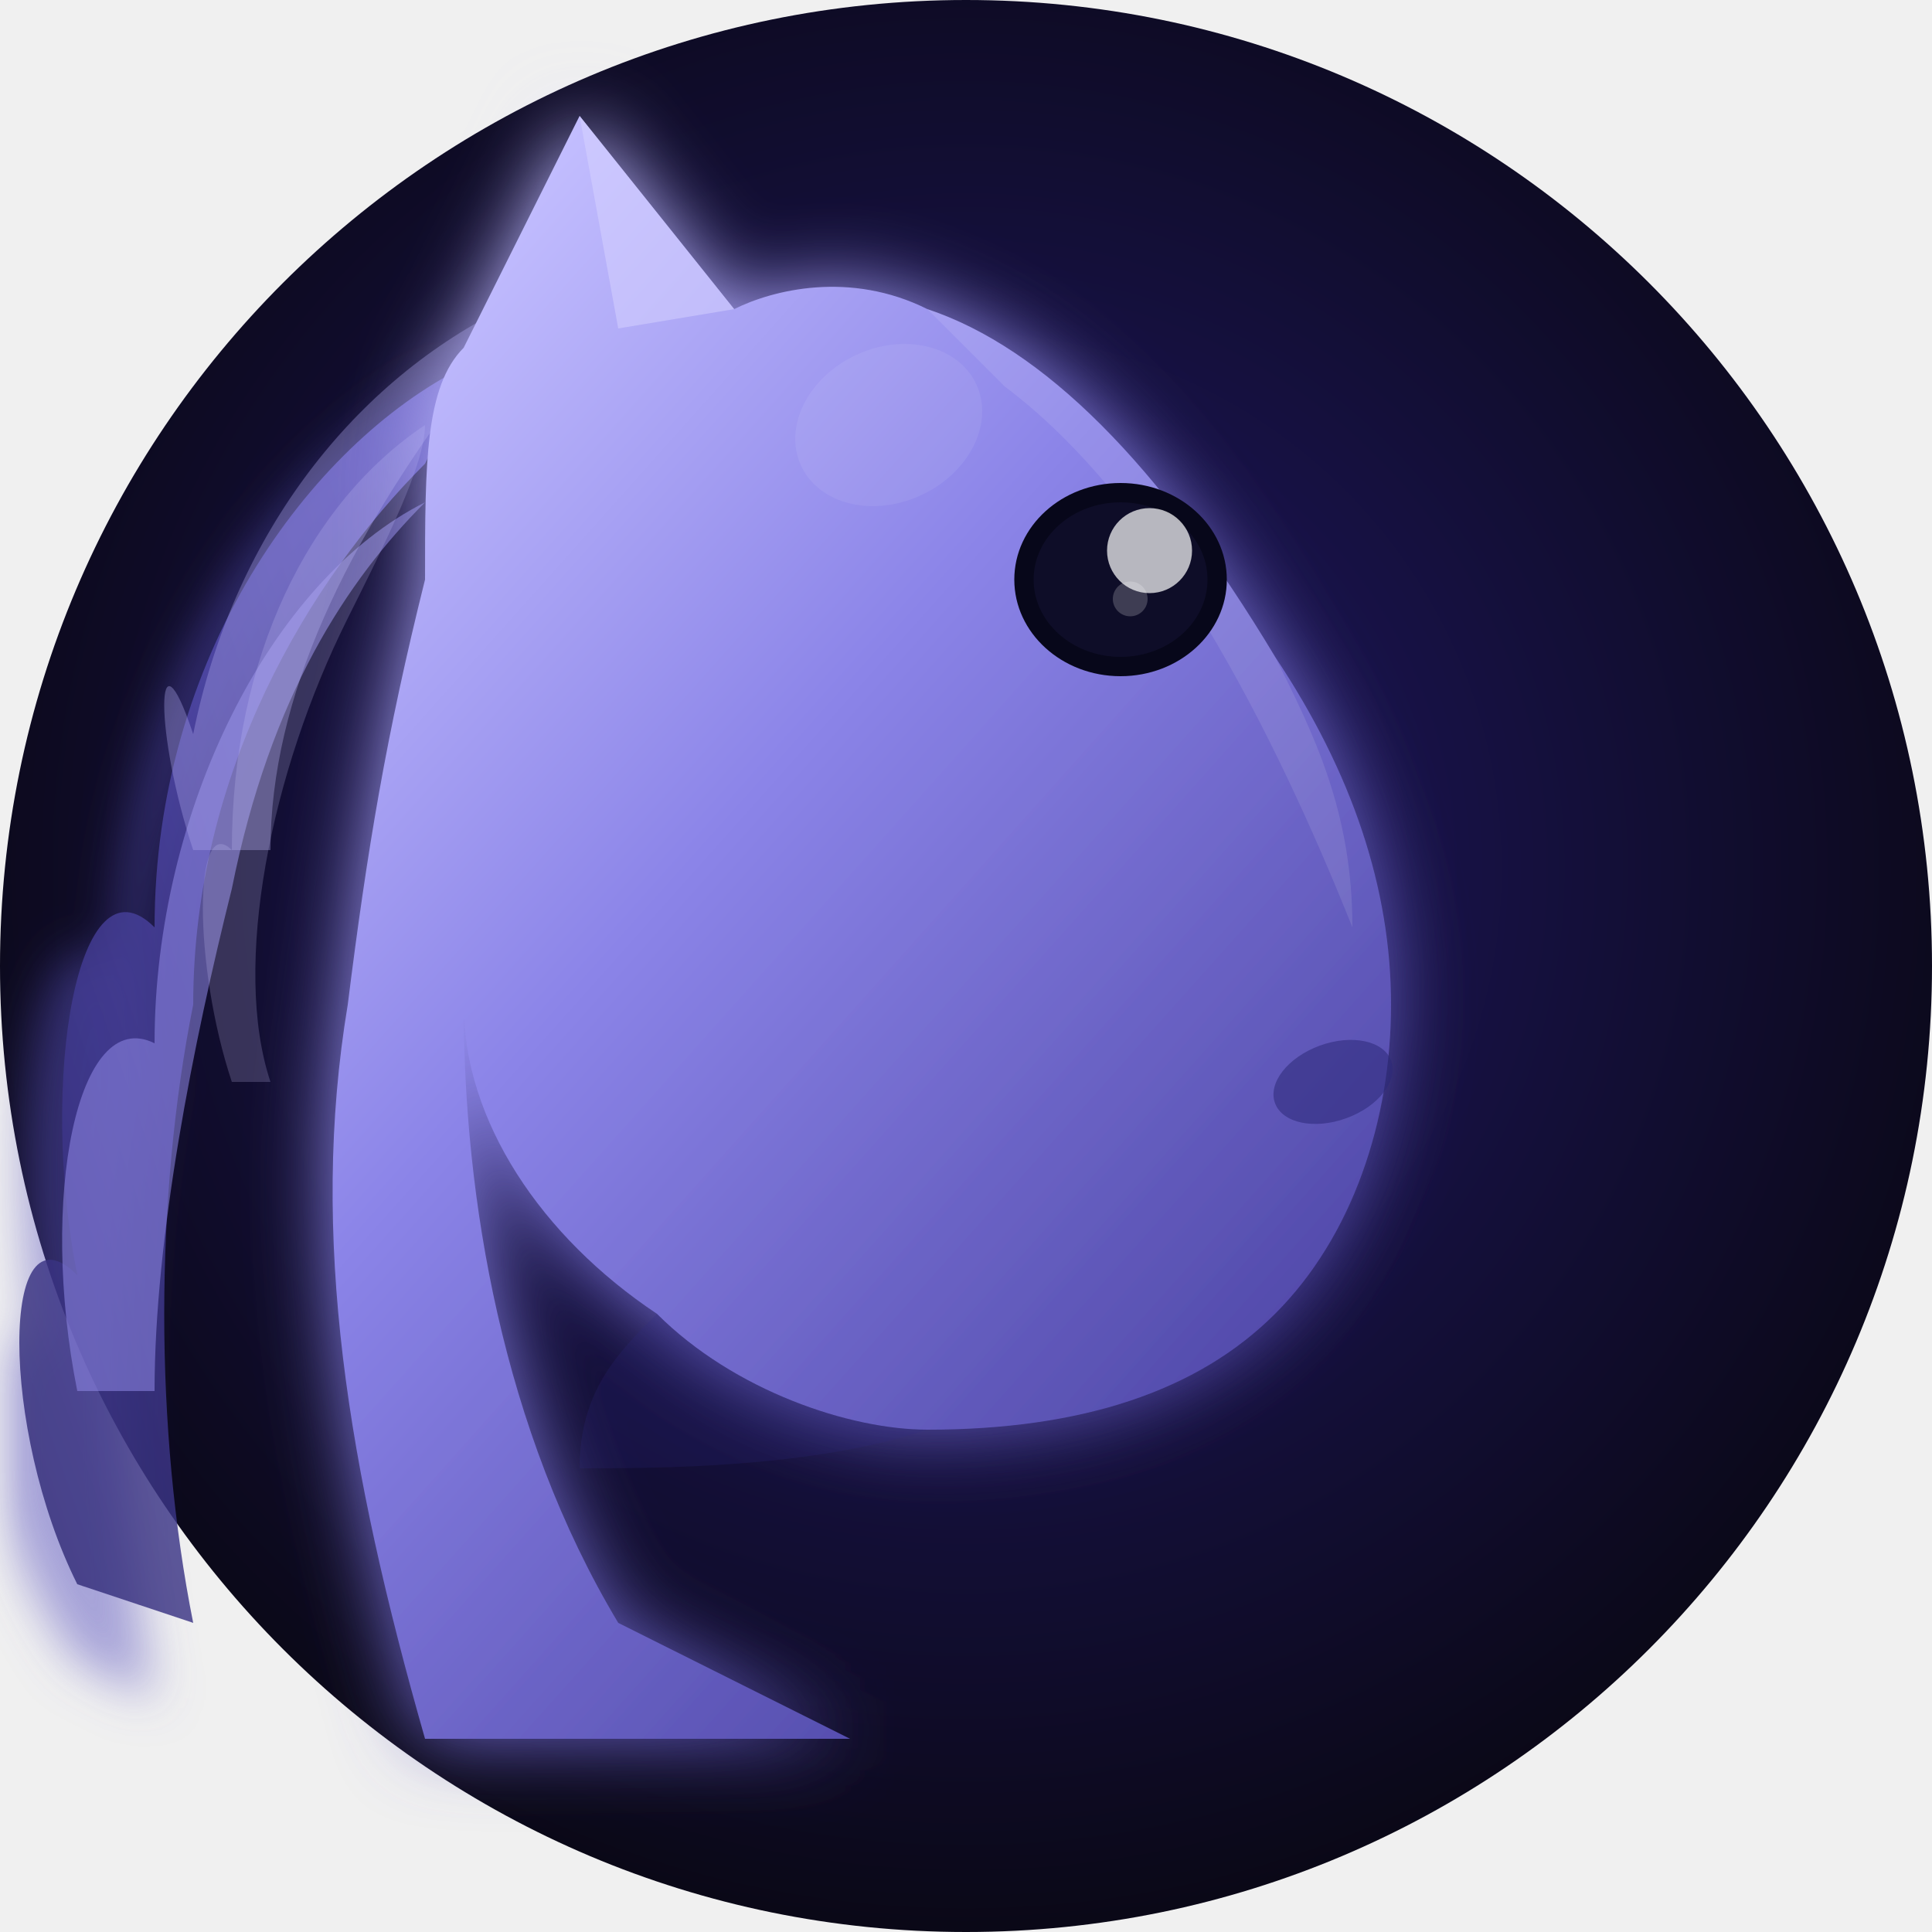
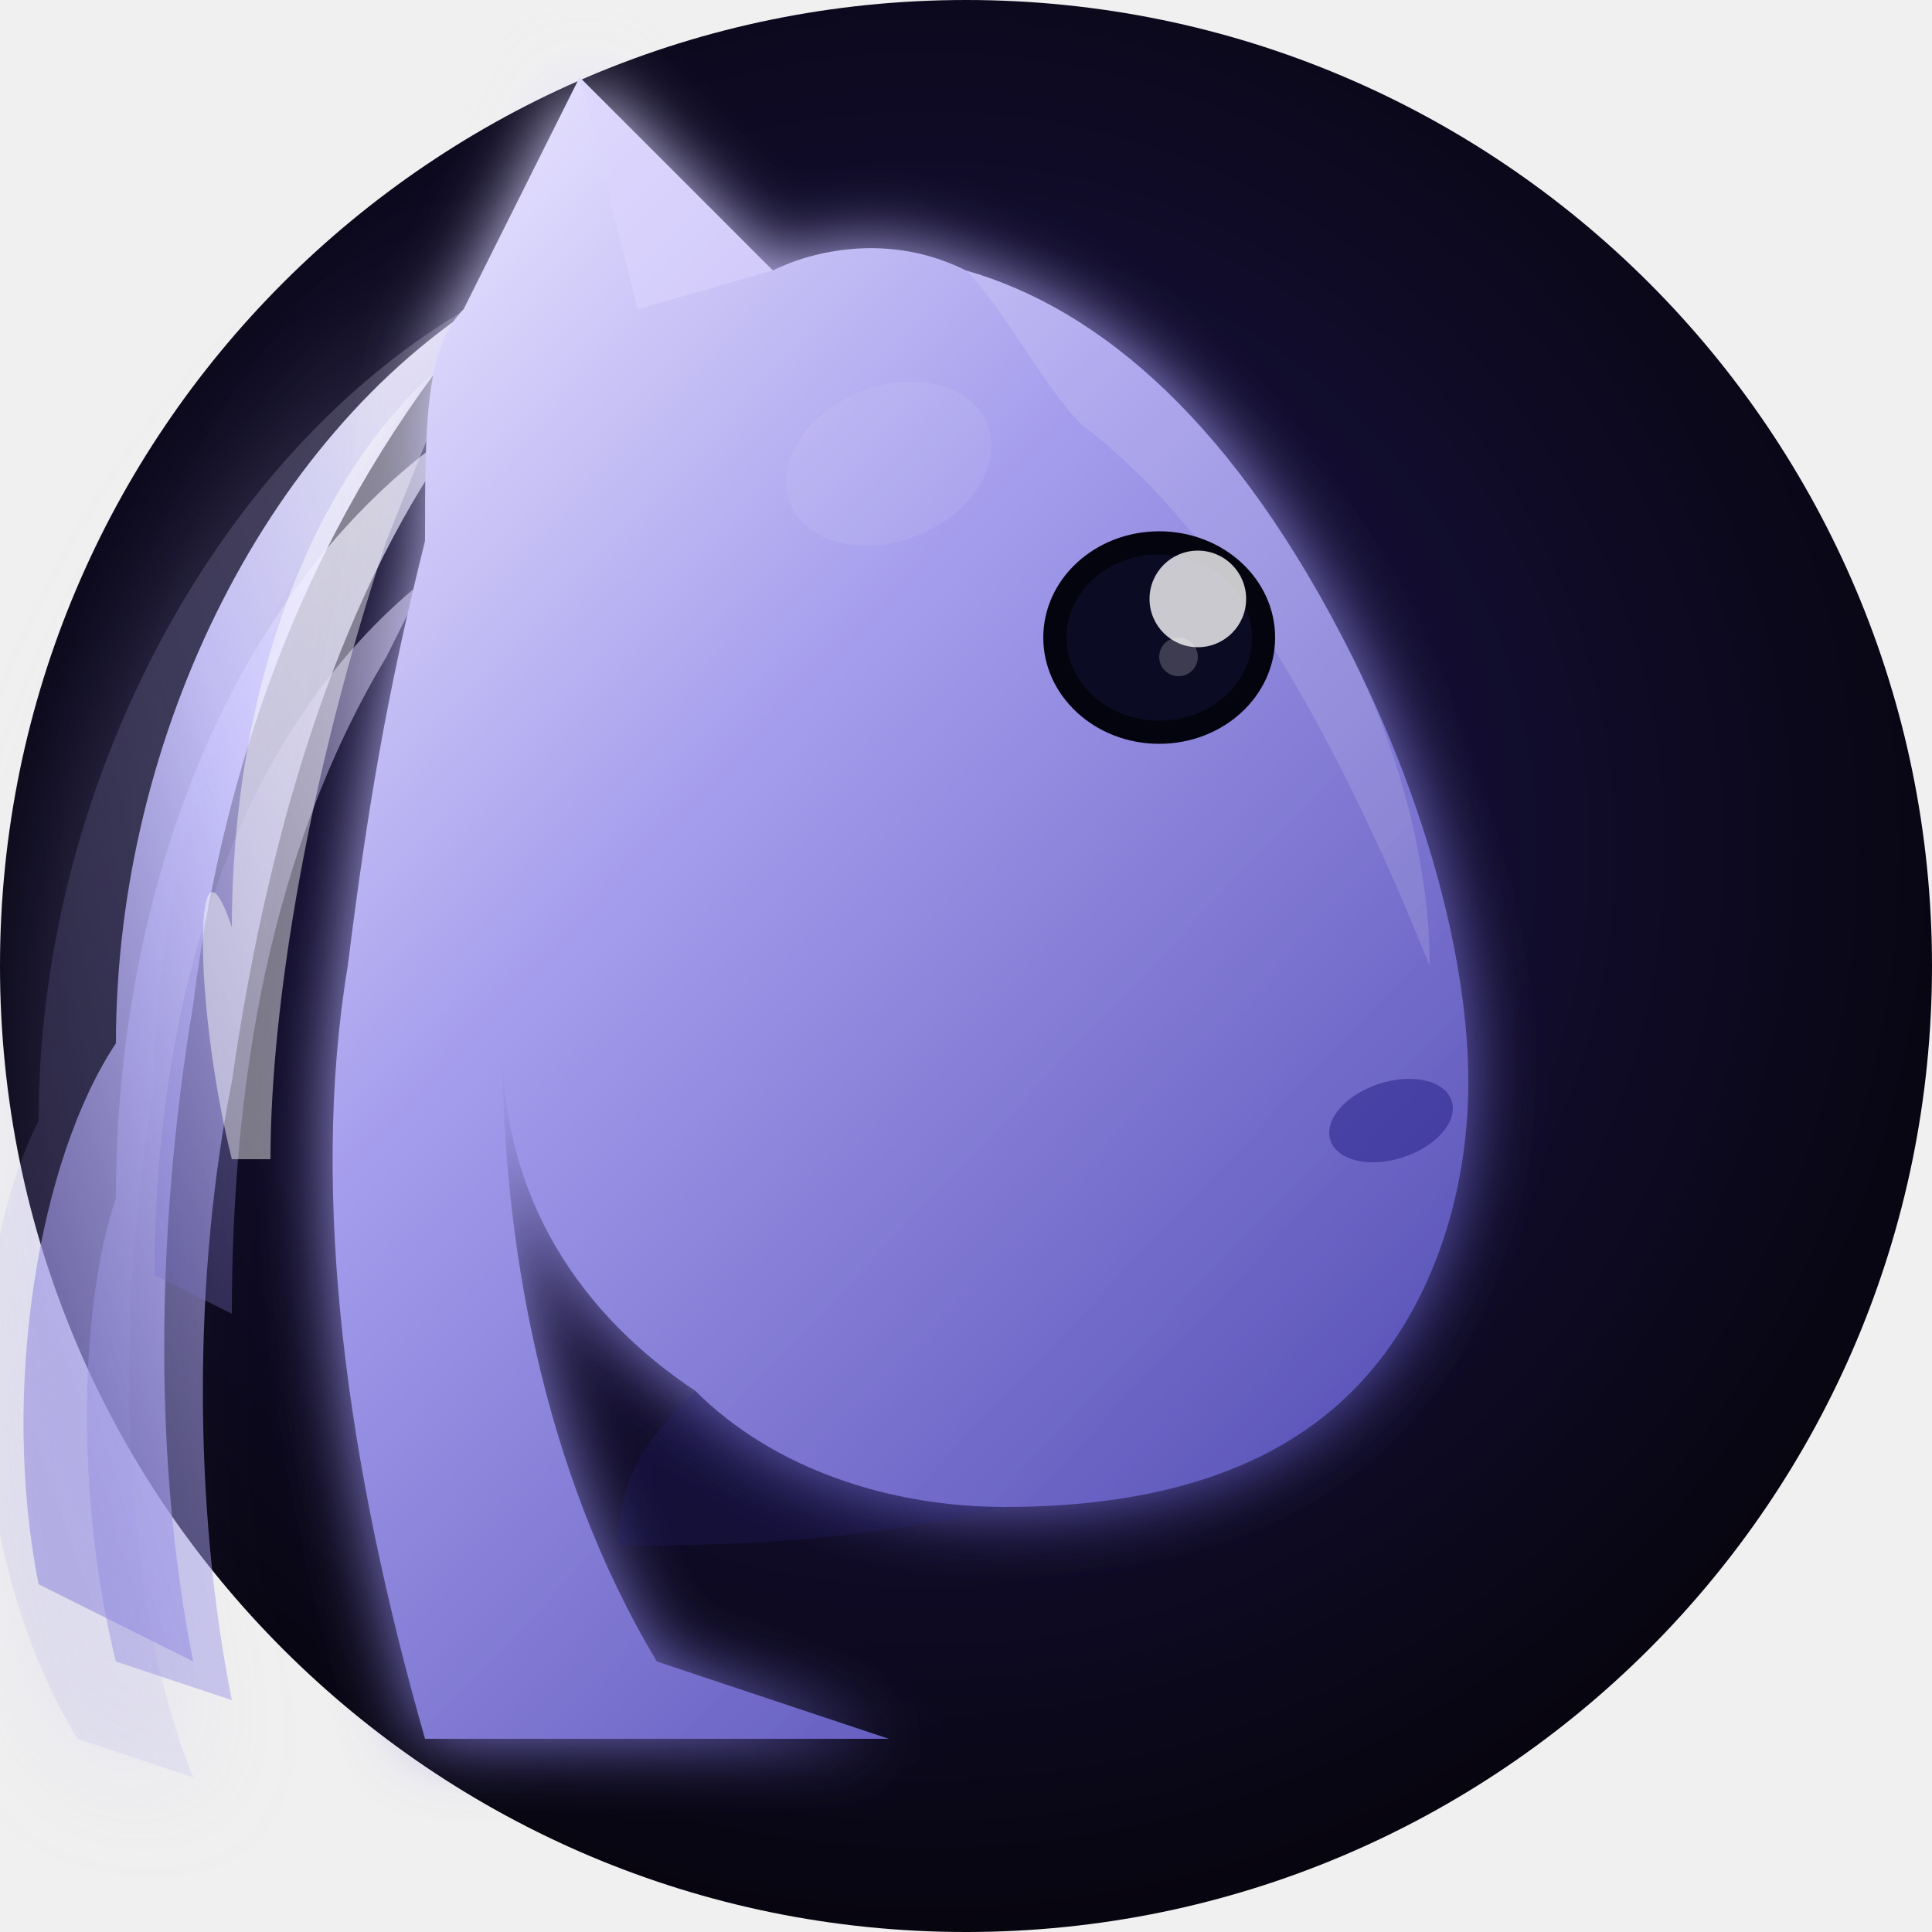
<svg xmlns="http://www.w3.org/2000/svg" viewBox="0 0 100 100" fill="none">
  <defs>
-     <radialGradient id="bg" cx="50%" cy="45%" r="55%">
-       <stop offset="0%" stop-color="#21196a" />
-       <stop offset="100%" stop-color="#0a0816" />
+     <radialGradient id="bg" cx="48%" cy="44%" r="56%">
+       <stop offset="0%" stop-color="#1e1650" />
+       <stop offset="100%" stop-color="#07050f" />
    </radialGradient>
-     <linearGradient id="body" x1="15%" y1="5%" x2="80%" y2="95%">
-       <stop offset="0%" stop-color="#c4bfff" />
-       <stop offset="40%" stop-color="#8b84e8" />
-       <stop offset="100%" stop-color="#4840a0" />
+     <linearGradient id="body" x1="15%" y1="0%" x2="85%" y2="100%">
+       <stop offset="0%" stop-color="#e8e4ff" />
+       <stop offset="38%" stop-color="#a49cec" />
+       <stop offset="100%" stop-color="#4e48b0" />
    </linearGradient>
-     <linearGradient id="mane1" x1="100%" y1="0%" x2="0%" y2="100%">
-       <stop offset="0%" stop-color="#6b62d8" />
-       <stop offset="100%" stop-color="#2e2870" />
+     <linearGradient id="maneA" x1="100%" y1="0%" x2="0%" y2="100%">
+       <stop offset="0%" stop-color="#ffffff" />
+       <stop offset="45%" stop-color="#ccc7ff" />
+       <stop offset="100%" stop-color="#8880d8" stop-opacity="0.55" />
    </linearGradient>
-     <linearGradient id="mane2" x1="100%" y1="0%" x2="0%" y2="100%">
-       <stop offset="0%" stop-color="#8880e0" stop-opacity="0.8" />
-       <stop offset="100%" stop-color="#3832888" stop-opacity="0.4" />
+     <linearGradient id="maneB" x1="100%" y1="0%" x2="0%" y2="100%">
+       <stop offset="0%" stop-color="#f0e8ff" />
+       <stop offset="100%" stop-color="#7068c8" stop-opacity="0.45" />
    </linearGradient>
-     <filter id="glow" x="-25%" y="-25%" width="150%" height="150%">
-       <feGaussianBlur stdDeviation="2" result="blur" />
+     <filter id="glow" x="-20%" y="-20%" width="140%" height="140%">
+       <feGaussianBlur stdDeviation="1.8" result="b" />
      <feMerge>
-         <feMergeNode in="blur" />
+         <feMergeNode in="b" />
        <feMergeNode in="SourceGraphic" />
      </feMerge>
    </filter>
-     <filter id="mblur" x="-20%" y="-10%" width="140%" height="120%">
-       <feGaussianBlur stdDeviation="1.2" />
+     <filter id="maneGlow" x="-40%" y="-15%" width="180%" height="130%">
+       <feGaussianBlur stdDeviation="3" result="b" />
+       <feMerge>
+         <feMergeNode in="b" />
+         <feMergeNode in="SourceGraphic" />
+       </feMerge>
    </filter>
  </defs>
  <circle cx="50" cy="50" r="50" fill="url(#bg)" />
-   <path filter="url(#mblur)" fill="#5a52c0" opacity="0.5" d="     M 24 19     C 14 24 6 36 6 50     C 2 46 0 58 2 70     C -2 66 -2 78 4 86     L 8 88     C 6 78 6 66 8 56     C 6 44 12 32 20 24 Z   " />
-   <path fill="url(#mane1)" opacity="0.82" d="     M 24 19     C 16 23 8 34 8 48     C 4 44 2 56 4 66     C 0 62 0 74 4 82     L 10 84     C 8 74 8 62 10 52     C 10 40 16 30 22 24     C 23 22 24 20 24 19 Z   " />
-   <path fill="#9088e8" opacity="0.55" d="     M 22 26     C 14 30 8 42 8 54     C 4 52 2 62 4 72     L 8 72     C 8 64 10 54 12 46     C 14 36 18 30 22 26 Z   " />
-   <path fill="#b0aaee" opacity="0.35" d="     M 26 16     C 18 20 12 28 10 38     C 8 32 8 38 10 44     L 14 44     C 14 36 18 28 24 20 Z   " />
-   <path fill="#d0ccff" opacity="0.2" d="     M 22 22 C 16 26 12 34 12 44 C 10 42 10 50 12 56 L 14 56 C 12 50 14 40 18 32 C 20 28 22 24 22 22 Z   " />
-   <path fill="url(#body)" filter="url(#glow)" d="     M 22 90     C 18 76 16 64 18 52     C 19 44 20 38 22 30     C 22 24 22 20 24 18     L 30 6     L 38 16     C 40 15 44 14 48 16     C 54 18 60 24 66 34     C 70 40 72 46 72 52     C 72 58 70 64 66 68     C 62 72 56 74 48 74     C 44 74 38 72 34 68     C 28 64 24 58 24 52     C 24 62 26 74 32 84     L 44 90     L 22 90 Z   " />
-   <path fill="#d8d4ff" opacity="0.5" d="M 30 6 L 38 16 L 32 17 Z" />
-   <path fill="white" opacity="0.1" d="     M 48 16 C 54 18 60 24 66 34 C 68 38 70 42 70 48     C 66 38 60 26 52 20 C 50 18 48 16 48 16 Z   " />
-   <ellipse cx="46" cy="22" rx="5" ry="4" fill="white" opacity="0.07" transform="rotate(-25 46 22)" />
-   <ellipse cx="58" cy="30" rx="5.5" ry="5" fill="#07071a" />
-   <ellipse cx="58" cy="30" rx="4.5" ry="4" fill="#0e0d28" />
-   <circle cx="59.5" cy="28.5" r="2.2" fill="white" opacity="0.7" />
-   <circle cx="58.5" cy="31" r="0.9" fill="white" opacity="0.2" />
-   <ellipse cx="69" cy="56" rx="3.2" ry="2" transform="rotate(-20 69 56)" fill="#2c2878" opacity="0.55" />
-   <path fill="#2e2880" opacity="0.2" d="     M 48 74 C 44 74 38 72 34 68 C 32 70 30 72 30 76 C 34 76 42 76 48 74 Z   " />
+   <path filter="url(#maneGlow)" fill="url(#maneA)" opacity="0.25" d="M 26 15        C 12 22 2 40 2 58        C -2 66 -2 80 4 90        L 10 92        C 6 82 6 68 8 56        C 8 38 18 24 26 15 Z" />
+   <path fill="url(#maneA)" opacity="0.92" d="M 26 15        C 14 22 6 38 6 54        C 2 60 0 72 2 82        L 10 86        C 8 76 8 64 10 52        C 12 36 18 24 26 15 Z" />
+   <path fill="url(#maneA)" opacity="0.70" d="M 24 22        C 12 30 6 46 6 62        C 4 68 4 78 6 86        L 12 88        C 10 78 10 66 12 56        C 14 42 18 30 24 22 Z" />
+   <path fill="url(#maneB)" opacity="0.60" d="M 22 30        C 12 38 8 52 8 66        L 12 68        C 12 56 14 44 20 34 Z" />
+   <path fill="white" opacity="0.45" d="M 24 18 C 16 24 12 36 12 48 C 10 42 10 52 12 60        L 14 60 C 14 52 16 40 20 28 Z" />
+   <path fill="url(#body)" filter="url(#glow)" d="M 22 90        C 18 76 16 62 18 50        C 19 42 20 36 22 28        C 22 22 22 18 24 16        L 30 4        L 40 14        C 42 13 46 12 50 14        C 57 16 64 22 70 34        C 74 42 76 50 76 56        C 76 62 74 68 70 72        C 66 76 60 78 52 78        C 46 78 40 76 36 72        C 30 68 26 62 26 54        C 26 64 28 76 34 86        L 46 90        L 22 90 Z" />
+   <path fill="#dcd6ff" opacity="0.55" d="M 30 4 L 40 14 L 33 16 Z" />
+   <path fill="white" opacity="0.13" d="     M 50 14 C 57 16 64 22 70 34 C 72 38 74 44 74 50     C 70 40 64 28 56 22 C 54 20 52 16 50 14 Z   " />
+   <ellipse cx="46" cy="24" rx="5.5" ry="4" fill="white" opacity="0.07" transform="rotate(-22 46 24)" />
+   <ellipse cx="60" cy="33" rx="6" ry="5.5" fill="#04040f" />
+   <ellipse cx="60" cy="33" rx="4.8" ry="4.3" fill="#0c0b24" />
+   <circle cx="62" cy="31" r="2.5" fill="white" opacity="0.78" />
+   <circle cx="61" cy="34" r="1" fill="white" opacity="0.20" />
+   <ellipse cx="72" cy="58" rx="3.3" ry="2.0" transform="rotate(-18 72 58)" fill="#28228a" opacity="0.55" />
+   <path fill="#2a2480" opacity="0.20" d="     M 52 78 C 46 78 40 76 36 72     C 34 74 32 76 32 80     C 36 80 44 80 52 78 Z   " />
</svg>
